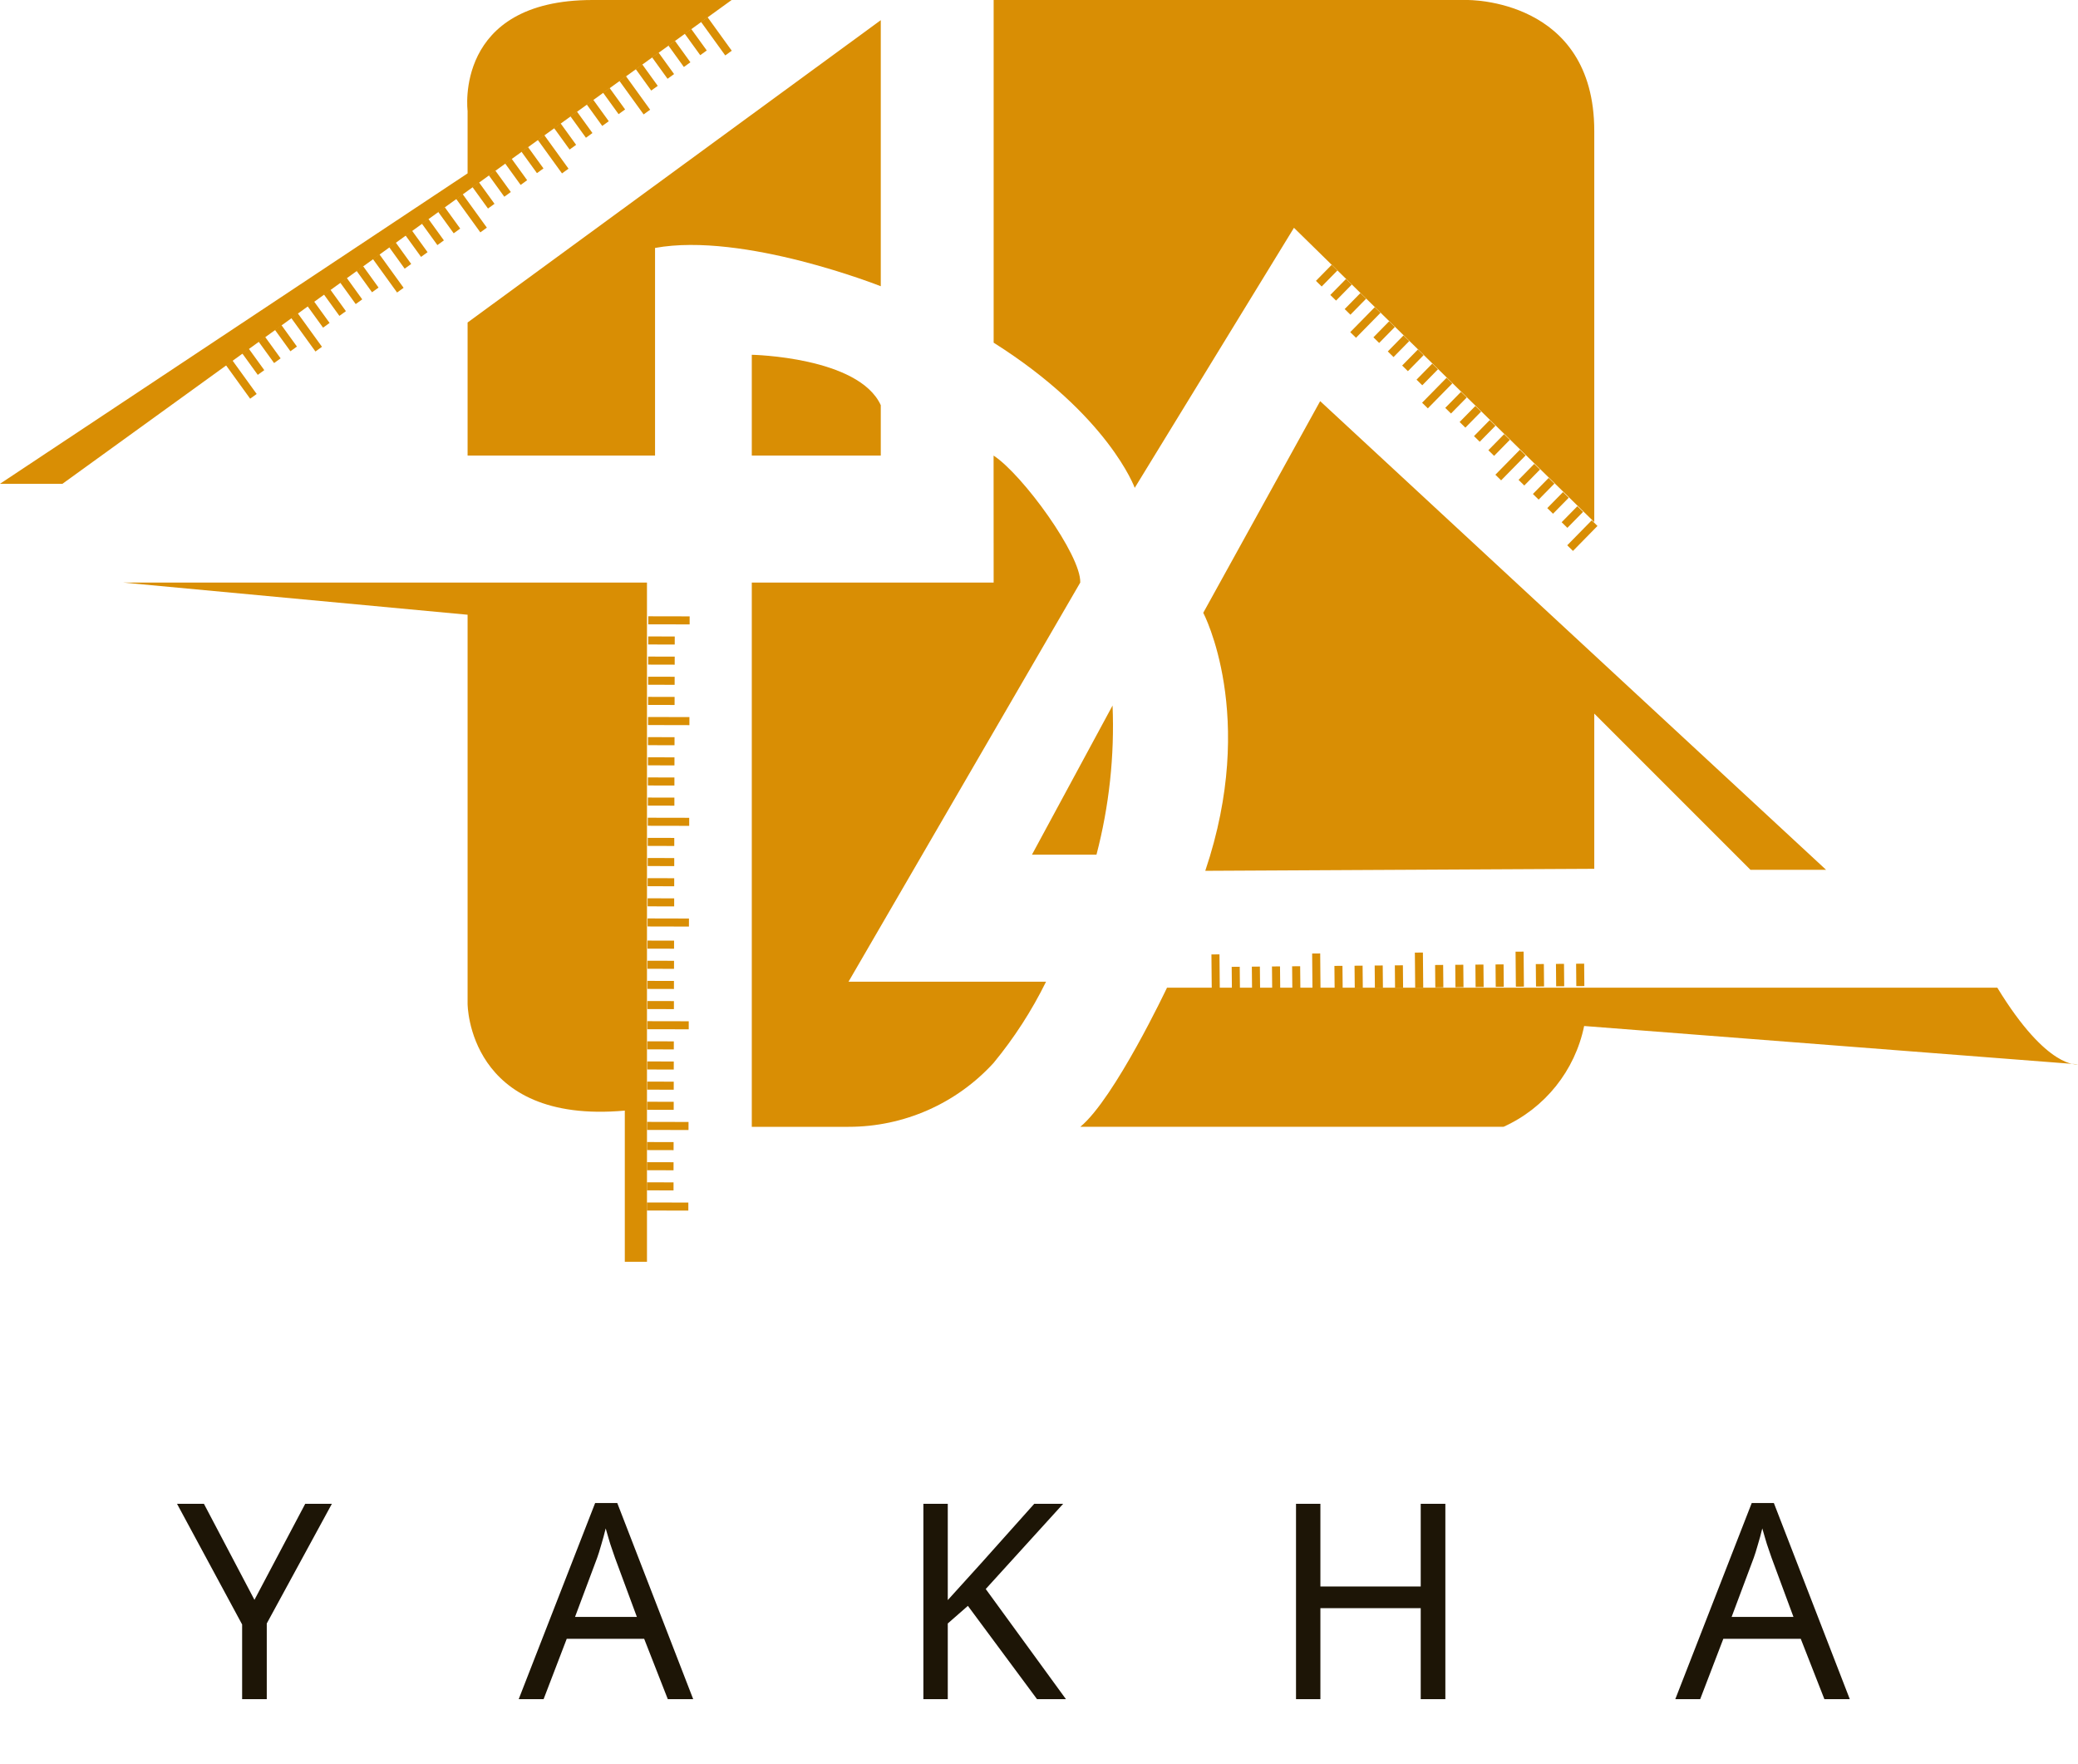
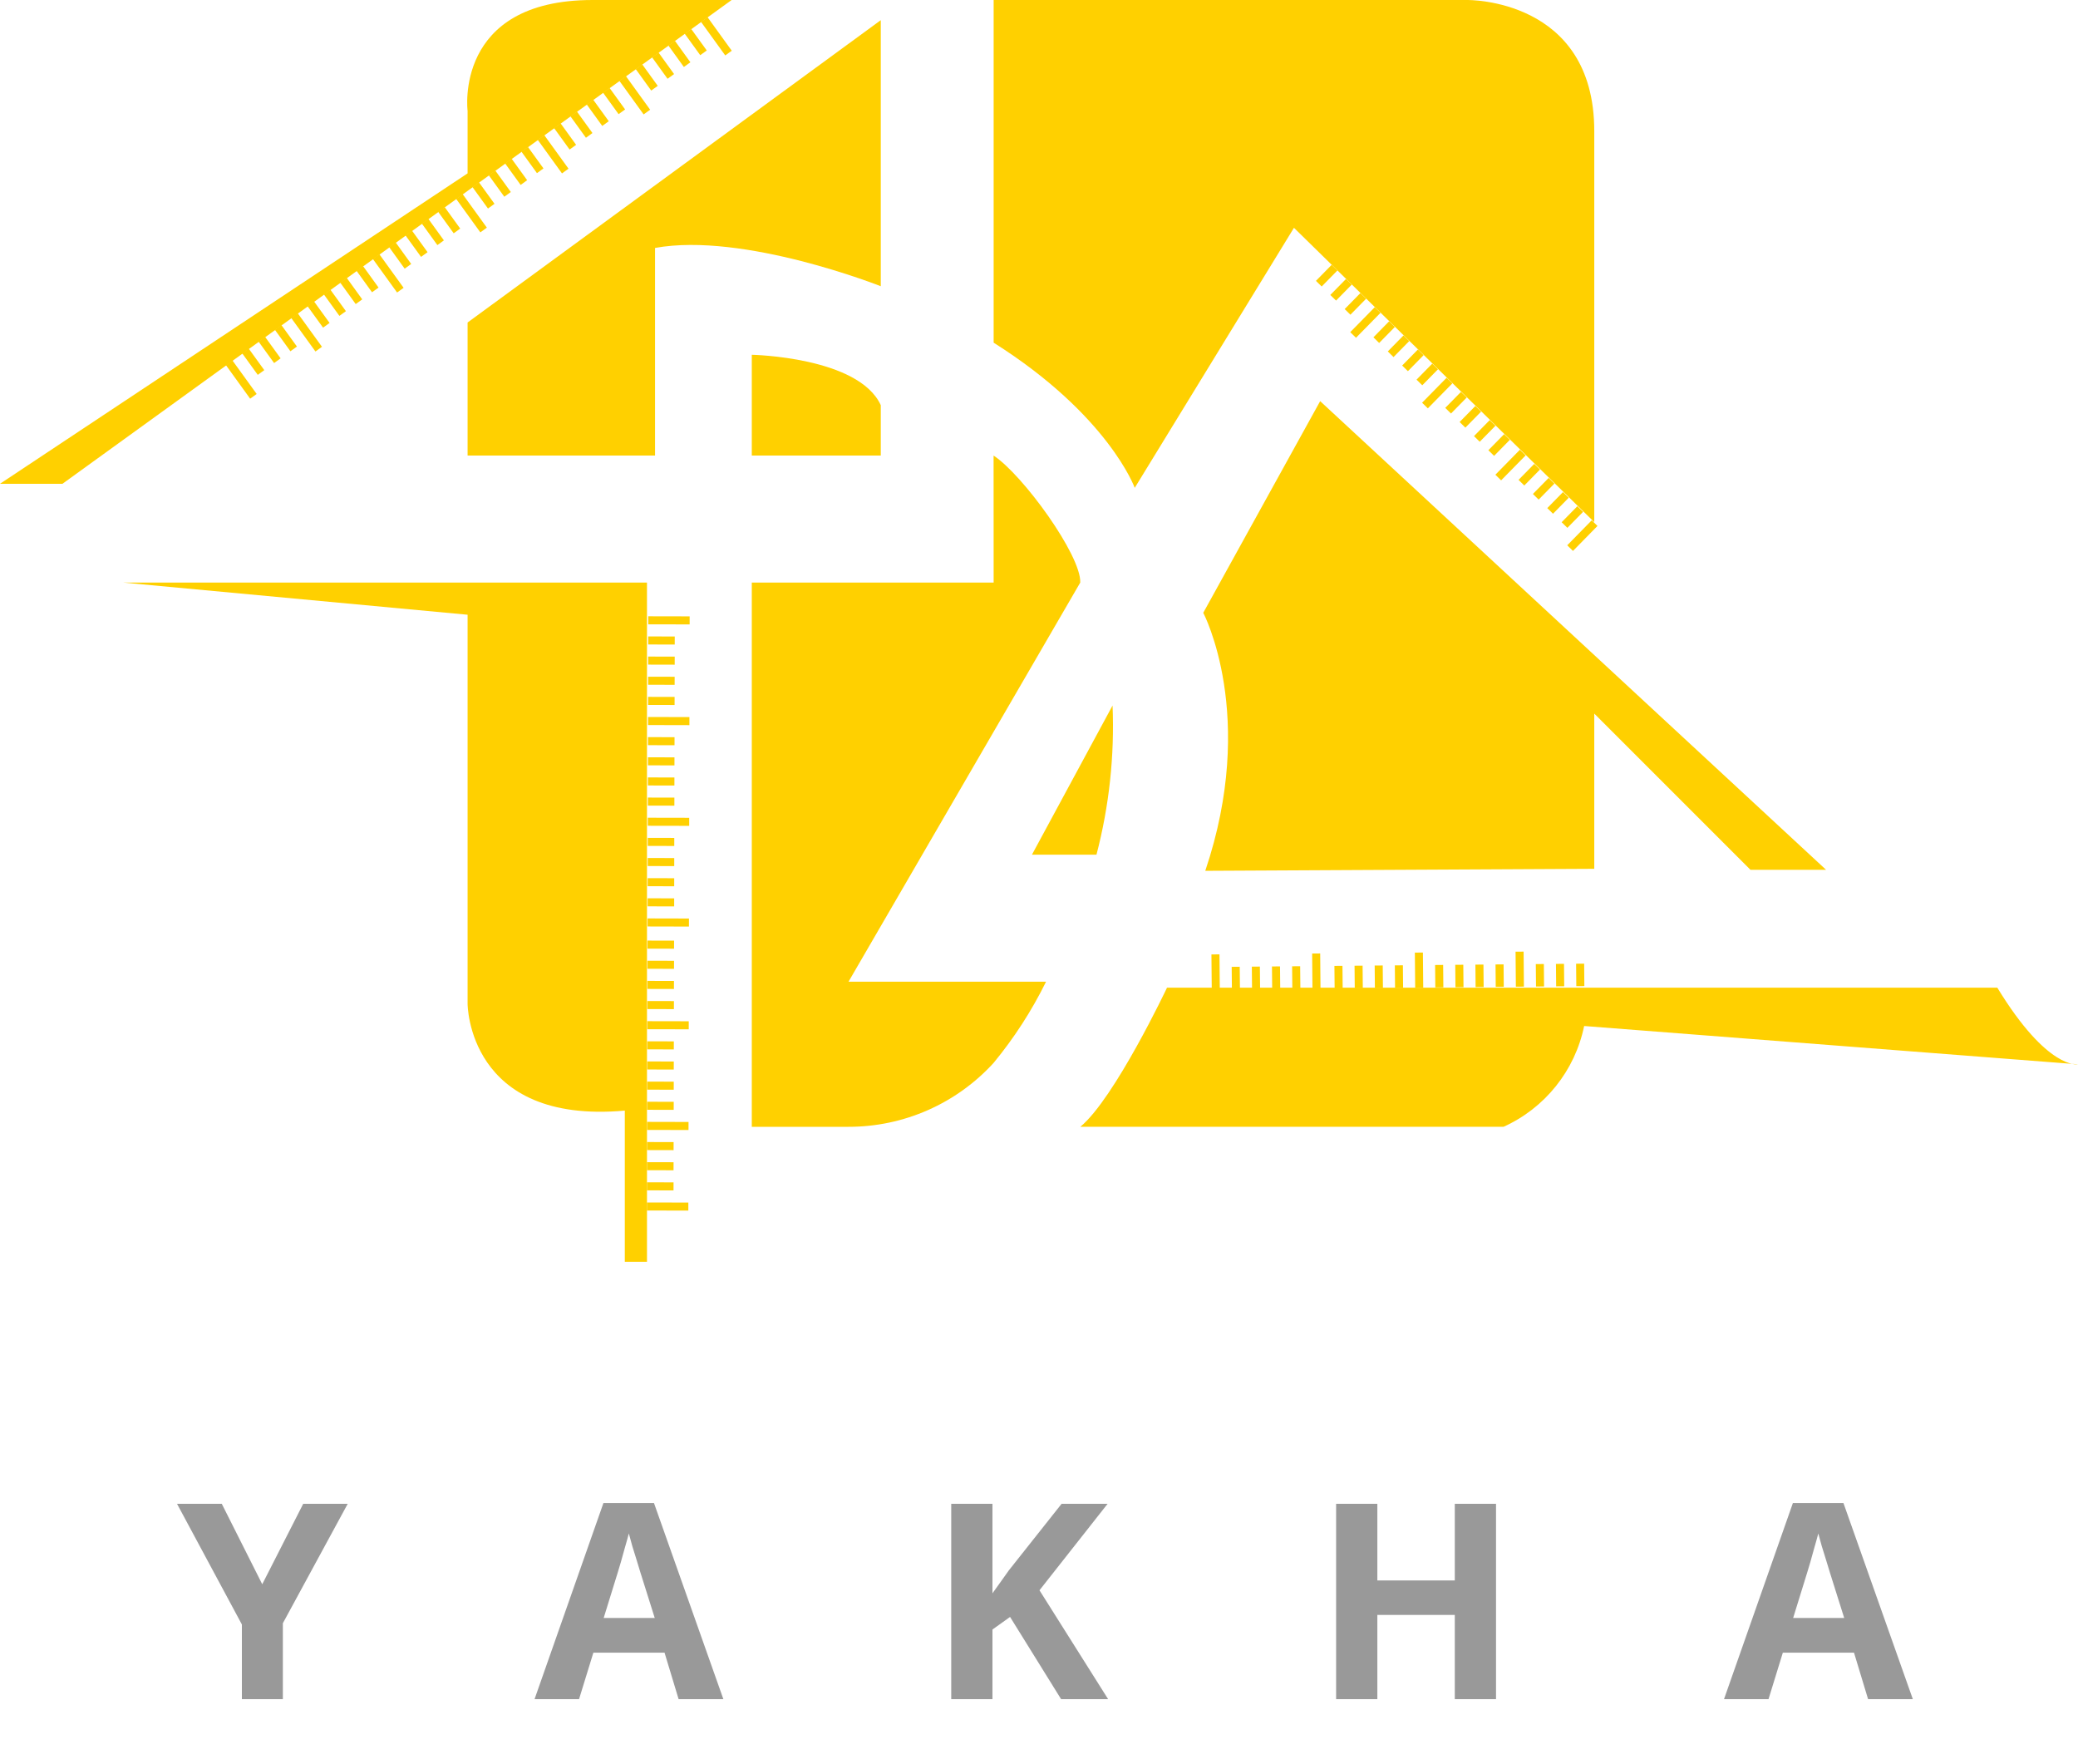
<svg xmlns="http://www.w3.org/2000/svg" width="129.135" height="109.581" viewBox="0 0 129.135 109.581">
  <g id="Group_180" data-name="Group 180" transform="translate(-114 -158.419)">
    <g id="logo" transform="translate(112.935 157.355)">
      <g id="Layer_1" data-name="Layer 1">
-         <path id="Path_28" data-name="Path 28" d="M980.5,266.792V245.5h29.434s7.891-.125,7.891,8.141v24.3l-18.662-18.287-9.895,16.158S987.639,271.3,980.5,266.792Z" transform="translate(-917.686 -244.435)" fill="#d98e04" />
-         <path id="Path_29" data-name="Path 29" d="M745.177,272.033s-8.517-3.382-14.028-2.38v12.9H719.5v-8.267L745.177,255.5Z" transform="translate(-689.377 -253.183)" fill="#d98e04" />
-         <path id="Path_30" data-name="Path 30" d="M532.966,245.5l-41.584,30.06H487.5l29.058-19.289v-3.883s-.877-6.889,7.766-6.889Z" transform="translate(-486.435 -244.435)" fill="#d98e04" />
-         <path id="Path_31" data-name="Path 31" d="M875.53,479.391H860.5v33.818h6.012a12.188,12.188,0,0,0,9.018-3.975,25.971,25.971,0,0,0,3.257-5.043H866.512l14.4-24.8c.063-1.691-3.57-6.7-5.386-7.891Z" transform="translate(-812.716 -442.128)" fill="#d98e04" />
-         <path id="Path_32" data-name="Path 32" d="M1023.5,744.142h26.3a8.822,8.822,0,0,0,5.01-6.263l30.687,2.38s-1.879.376-5.01-4.76h-51.6S1025.629,742.389,1023.5,744.142Z" transform="translate(-955.3 -673.062)" fill="#d98e04" />
-         <path id="Path_33" data-name="Path 33" d="M1084.625,473.684l24.174-.125v-9.644l9.707,9.707h4.7L1091.765,444.5l-7.265,13.151S1087.882,464.039,1084.625,473.684Z" transform="translate(-1008.66 -418.51)" fill="#d98e04" />
-         <path id="Path_34" data-name="Path 34" d="M860.5,427.763V421.5s6.638.125,8.016,3.131v3.131Z" transform="translate(-812.716 -398.391)" fill="#d98e04" />
-         <path id="Path_35" data-name="Path 35" d="M1004.51,595.5a31.569,31.569,0,0,1-1,9.269H999.5Z" transform="translate(-934.306 -550.597)" fill="#d98e04" />
-         <path id="Path_36" data-name="Path 36" d="M581.065,534.5H548.5l21.418,2v24.174s0,7.515,9.77,6.638v9.394h1.378Z" transform="translate(-539.795 -497.238)" fill="#d98e04" />
+         <path id="Path_28" data-name="Path 28" d="M980.5,266.792V245.5h29.434s7.891-.125,7.891,8.141v24.3l-18.662-18.287-9.895,16.158S987.639,271.3,980.5,266.792Z" transform="translate(-917.686 -244.435)" fill="#ffd000" />
+         <path id="Path_29" data-name="Path 29" d="M745.177,272.033s-8.517-3.382-14.028-2.38v12.9H719.5v-8.267L745.177,255.5Z" transform="translate(-689.377 -253.183)" fill="#ffd000" />
+         <path id="Path_30" data-name="Path 30" d="M532.966,245.5l-41.584,30.06H487.5l29.058-19.289v-3.883s-.877-6.889,7.766-6.889Z" transform="translate(-486.435 -244.435)" fill="#ffd000" />
+         <path id="Path_31" data-name="Path 31" d="M875.53,479.391H860.5v33.818h6.012a12.188,12.188,0,0,0,9.018-3.975,25.971,25.971,0,0,0,3.257-5.043H866.512l14.4-24.8c.063-1.691-3.57-6.7-5.386-7.891Z" transform="translate(-812.716 -442.128)" fill="#ffd000" />
+         <path id="Path_32" data-name="Path 32" d="M1023.5,744.142h26.3a8.822,8.822,0,0,0,5.01-6.263l30.687,2.38s-1.879.376-5.01-4.76h-51.6S1025.629,742.389,1023.5,744.142Z" transform="translate(-955.3 -673.062)" fill="#ffd000" />
+         <path id="Path_33" data-name="Path 33" d="M1084.625,473.684l24.174-.125v-9.644l9.707,9.707h4.7L1091.765,444.5l-7.265,13.151S1087.882,464.039,1084.625,473.684Z" transform="translate(-1008.66 -418.51)" fill="#ffd000" />
+         <path id="Path_34" data-name="Path 34" d="M860.5,427.763V421.5s6.638.125,8.016,3.131v3.131Z" transform="translate(-812.716 -398.391)" fill="#ffd000" />
+         <path id="Path_35" data-name="Path 35" d="M1004.51,595.5a31.569,31.569,0,0,1-1,9.269H999.5Z" transform="translate(-934.306 -550.597)" fill="#ffd000" />
+         <path id="Path_36" data-name="Path 36" d="M581.065,534.5H548.5l21.418,2v24.174s0,7.515,9.77,6.638v9.394h1.378Z" transform="translate(-539.795 -497.238)" fill="#ffd000" />
        <g id="Group_172" data-name="Group 172">
-           <line id="Line_12" data-name="Line 12" x1="1.523" y2="1.552" transform="translate(98.637 33.57)" fill="none" stroke="#d98e04" stroke-miterlimit="10" stroke-width="0.5" />
-           <line id="Line_13" data-name="Line 13" x1="0.977" y2="0.995" transform="translate(98.29 32.693)" fill="none" stroke="#d98e04" stroke-miterlimit="10" stroke-width="0.5" />
-           <line id="Line_14" data-name="Line 14" x1="0.978" y2="0.996" transform="translate(97.397 31.815)" fill="none" stroke="#d98e04" stroke-miterlimit="10" stroke-width="0.5" />
-           <line id="Line_15" data-name="Line 15" x1="0.978" y2="0.995" transform="translate(96.504 30.938)" fill="none" stroke="#d98e04" stroke-miterlimit="10" stroke-width="0.5" />
-           <line id="Line_16" data-name="Line 16" x1="0.977" y2="0.995" transform="translate(95.612 30.062)" fill="none" stroke="#d98e04" stroke-miterlimit="10" stroke-width="0.5" />
-           <line id="Line_17" data-name="Line 17" x1="1.524" y2="1.552" transform="translate(94.172 29.185)" fill="none" stroke="#d98e04" stroke-miterlimit="10" stroke-width="0.5" />
-           <line id="Line_18" data-name="Line 18" x1="0.977" y2="0.996" transform="translate(93.736 28.219)" fill="none" stroke="#d98e04" stroke-miterlimit="10" stroke-width="0.5" />
-           <line id="Line_19" data-name="Line 19" x1="0.977" y2="0.995" transform="translate(92.843 27.343)" fill="none" stroke="#d98e04" stroke-miterlimit="10" stroke-width="0.5" />
-           <line id="Line_20" data-name="Line 20" x1="0.978" y2="0.995" transform="translate(91.95 26.466)" fill="none" stroke="#d98e04" stroke-miterlimit="10" stroke-width="0.5" />
-           <line id="Line_21" data-name="Line 21" x1="0.978" y2="0.995" transform="translate(91.057 25.589)" fill="none" stroke="#d98e04" stroke-miterlimit="10" stroke-width="0.5" />
-           <line id="Line_22" data-name="Line 22" x1="1.524" y2="1.552" transform="translate(89.618 24.711)" fill="none" stroke="#d98e04" stroke-miterlimit="10" stroke-width="0.5" />
-           <line id="Line_23" data-name="Line 23" x1="0.977" y2="0.995" transform="translate(89.272 23.834)" fill="none" stroke="#d98e04" stroke-miterlimit="10" stroke-width="0.5" />
-           <line id="Line_24" data-name="Line 24" x1="0.977" y2="0.995" transform="translate(88.379 22.957)" fill="none" stroke="#d98e04" stroke-miterlimit="10" stroke-width="0.5" />
-           <line id="Line_25" data-name="Line 25" x1="0.977" y2="0.995" transform="translate(87.486 22.081)" fill="none" stroke="#d98e04" stroke-miterlimit="10" stroke-width="0.5" />
-           <line id="Line_26" data-name="Line 26" x1="0.977" y2="0.996" transform="translate(86.593 21.203)" fill="none" stroke="#d98e04" stroke-miterlimit="10" stroke-width="0.5" />
-           <line id="Line_27" data-name="Line 27" x1="1.524" y2="1.552" transform="translate(85.153 20.326)" fill="none" stroke="#d98e04" stroke-miterlimit="10" stroke-width="0.5" />
-           <line id="Line_28" data-name="Line 28" x1="0.977" y2="0.995" transform="translate(84.807 19.449)" fill="none" stroke="#d98e04" stroke-miterlimit="10" stroke-width="0.5" />
-           <line id="Line_29" data-name="Line 29" x1="0.977" y2="0.995" transform="translate(83.914 18.572)" fill="none" stroke="#d98e04" stroke-miterlimit="10" stroke-width="0.5" />
-           <line id="Line_30" data-name="Line 30" x1="0.977" y2="0.995" transform="translate(83.021 17.696)" fill="none" stroke="#d98e04" stroke-miterlimit="10" stroke-width="0.5" />
+           <line id="Line_12" data-name="Line 12" x1="1.523" y2="1.552" transform="translate(98.637 33.57)" fill="none" stroke="#ffd000" stroke-miterlimit="10" stroke-width="0.5" />
+           <line id="Line_13" data-name="Line 13" x1="0.977" y2="0.995" transform="translate(98.29 32.693)" fill="none" stroke="#ffd000" stroke-miterlimit="10" stroke-width="0.5" />
+           <line id="Line_14" data-name="Line 14" x1="0.978" y2="0.996" transform="translate(97.397 31.815)" fill="none" stroke="#ffd000" stroke-miterlimit="10" stroke-width="0.5" />
+           <line id="Line_15" data-name="Line 15" x1="0.978" y2="0.995" transform="translate(96.504 30.938)" fill="none" stroke="#ffd000" stroke-miterlimit="10" stroke-width="0.5" />
+           <line id="Line_16" data-name="Line 16" x1="0.977" y2="0.995" transform="translate(95.612 30.062)" fill="none" stroke="#ffd000" stroke-miterlimit="10" stroke-width="0.5" />
+           <line id="Line_17" data-name="Line 17" x1="1.524" y2="1.552" transform="translate(94.172 29.185)" fill="none" stroke="#ffd000" stroke-miterlimit="10" stroke-width="0.5" />
+           <line id="Line_18" data-name="Line 18" x1="0.977" y2="0.996" transform="translate(93.736 28.219)" fill="none" stroke="#ffd000" stroke-miterlimit="10" stroke-width="0.5" />
+           <line id="Line_19" data-name="Line 19" x1="0.977" y2="0.995" transform="translate(92.843 27.343)" fill="none" stroke="#ffd000" stroke-miterlimit="10" stroke-width="0.5" />
+           <line id="Line_20" data-name="Line 20" x1="0.978" y2="0.995" transform="translate(91.95 26.466)" fill="none" stroke="#ffd000" stroke-miterlimit="10" stroke-width="0.5" />
+           <line id="Line_21" data-name="Line 21" x1="0.978" y2="0.995" transform="translate(91.057 25.589)" fill="none" stroke="#ffd000" stroke-miterlimit="10" stroke-width="0.5" />
+           <line id="Line_22" data-name="Line 22" x1="1.524" y2="1.552" transform="translate(89.618 24.711)" fill="none" stroke="#ffd000" stroke-miterlimit="10" stroke-width="0.5" />
+           <line id="Line_23" data-name="Line 23" x1="0.977" y2="0.995" transform="translate(89.272 23.834)" fill="none" stroke="#ffd000" stroke-miterlimit="10" stroke-width="0.5" />
+           <line id="Line_24" data-name="Line 24" x1="0.977" y2="0.995" transform="translate(88.379 22.957)" fill="none" stroke="#ffd000" stroke-miterlimit="10" stroke-width="0.5" />
+           <line id="Line_25" data-name="Line 25" x1="0.977" y2="0.995" transform="translate(87.486 22.081)" fill="none" stroke="#ffd000" stroke-miterlimit="10" stroke-width="0.5" />
+           <line id="Line_26" data-name="Line 26" x1="0.977" y2="0.996" transform="translate(86.593 21.203)" fill="none" stroke="#ffd000" stroke-miterlimit="10" stroke-width="0.5" />
+           <line id="Line_27" data-name="Line 27" x1="1.524" y2="1.552" transform="translate(85.153 20.326)" fill="none" stroke="#ffd000" stroke-miterlimit="10" stroke-width="0.5" />
+           <line id="Line_28" data-name="Line 28" x1="0.977" y2="0.995" transform="translate(84.807 19.449)" fill="none" stroke="#ffd000" stroke-miterlimit="10" stroke-width="0.5" />
+           <line id="Line_29" data-name="Line 29" x1="0.977" y2="0.995" transform="translate(83.914 18.572)" fill="none" stroke="#ffd000" stroke-miterlimit="10" stroke-width="0.5" />
+           <line id="Line_30" data-name="Line 30" x1="0.977" y2="0.995" transform="translate(83.021 17.696)" fill="none" stroke="#ffd000" stroke-miterlimit="10" stroke-width="0.5" />
        </g>
        <g id="Group_156" data-name="Group 156">
-           <line id="Line_31" data-name="Line 31" x2="0.964" y2="1.336" transform="translate(41.788 4.477)" fill="#999" stroke="#d98e04" stroke-miterlimit="10" stroke-width="0.5" />
-           <line id="Line_32" data-name="Line 32" x2="0.964" y2="1.336" transform="translate(42.802 3.744)" fill="#999" stroke="#d98e04" stroke-miterlimit="10" stroke-width="0.5" />
-           <line id="Line_33" data-name="Line 33" x2="0.966" y2="1.336" transform="translate(43.817 3.01)" fill="#999" stroke="#d98e04" stroke-miterlimit="10" stroke-width="0.5" />
-           <line id="Line_34" data-name="Line 34" x2="1.506" y2="2.085" transform="translate(44.831 2.277)" fill="#999" stroke="#d98e04" stroke-miterlimit="10" stroke-width="0.5" />
-           <line id="Line_35" data-name="Line 35" x2="0.964" y2="1.336" transform="translate(40.773 5.209)" fill="#999" stroke="#d98e04" stroke-miterlimit="10" stroke-width="0.5" />
-           <line id="Line_36" data-name="Line 36" x2="1.506" y2="2.085" transform="translate(39.759 5.942)" fill="#999" stroke="#d98e04" stroke-miterlimit="10" stroke-width="0.5" />
-           <line id="Line_37" data-name="Line 37" x2="0.966" y2="1.336" transform="translate(38.743 6.675)" fill="#999" stroke="#d98e04" stroke-miterlimit="10" stroke-width="0.5" />
-           <line id="Line_38" data-name="Line 38" x2="0.966" y2="1.336" transform="translate(37.728 7.407)" fill="#999" stroke="#d98e04" stroke-miterlimit="10" stroke-width="0.5" />
-           <line id="Line_39" data-name="Line 39" x2="0.966" y2="1.336" transform="translate(36.714 8.141)" fill="#999" stroke="#d98e04" stroke-miterlimit="10" stroke-width="0.5" />
-           <line id="Line_40" data-name="Line 40" x2="0.966" y2="1.336" transform="translate(35.699 8.874)" fill="#999" stroke="#d98e04" stroke-miterlimit="10" stroke-width="0.5" />
-           <line id="Line_41" data-name="Line 41" x2="1.507" y2="2.085" transform="translate(34.685 9.607)" fill="#999" stroke="#d98e04" stroke-miterlimit="10" stroke-width="0.5" />
-           <line id="Line_42" data-name="Line 42" x2="0.966" y2="1.336" transform="translate(33.67 10.34)" fill="#999" stroke="#d98e04" stroke-miterlimit="10" stroke-width="0.5" />
-           <line id="Line_43" data-name="Line 43" x2="0.966" y2="1.336" transform="translate(32.656 11.072)" fill="#999" stroke="#d98e04" stroke-miterlimit="10" stroke-width="0.5" />
-           <line id="Line_44" data-name="Line 44" x2="0.966" y2="1.336" transform="translate(31.641 11.806)" fill="#999" stroke="#d98e04" stroke-miterlimit="10" stroke-width="0.5" />
-           <line id="Line_45" data-name="Line 45" x2="0.966" y2="1.336" transform="translate(30.627 12.539)" fill="#999" stroke="#d98e04" stroke-miterlimit="10" stroke-width="0.5" />
-           <line id="Line_46" data-name="Line 46" x2="1.506" y2="2.084" transform="translate(29.612 13.272)" fill="#999" stroke="#d98e04" stroke-miterlimit="10" stroke-width="0.5" />
-           <line id="Line_47" data-name="Line 47" x2="0.966" y2="1.336" transform="translate(28.496 14.078)" fill="#999" stroke="#d98e04" stroke-miterlimit="10" stroke-width="0.5" />
-           <line id="Line_48" data-name="Line 48" x2="0.966" y2="1.336" transform="translate(27.482 14.811)" fill="#999" stroke="#d98e04" stroke-miterlimit="10" stroke-width="0.5" />
-           <line id="Line_49" data-name="Line 49" x2="0.966" y2="1.336" transform="translate(26.467 15.544)" fill="#999" stroke="#d98e04" stroke-miterlimit="10" stroke-width="0.5" />
-           <line id="Line_50" data-name="Line 50" x2="0.964" y2="1.336" transform="translate(25.452 16.276)" fill="#999" stroke="#d98e04" stroke-miterlimit="10" stroke-width="0.5" />
-           <line id="Line_51" data-name="Line 51" x2="1.506" y2="2.085" transform="translate(24.438 17.009)" fill="#999" stroke="#d98e04" stroke-miterlimit="10" stroke-width="0.5" />
-           <line id="Line_52" data-name="Line 52" x2="0.964" y2="1.336" transform="translate(23.423 17.743)" fill="#999" stroke="#d98e04" stroke-miterlimit="10" stroke-width="0.5" />
-           <line id="Line_53" data-name="Line 53" x2="0.964" y2="1.336" transform="translate(22.409 18.476)" fill="#999" stroke="#d98e04" stroke-miterlimit="10" stroke-width="0.5" />
-           <line id="Line_54" data-name="Line 54" x2="0.966" y2="1.336" transform="translate(21.393 19.209)" fill="#999" stroke="#d98e04" stroke-miterlimit="10" stroke-width="0.5" />
-           <line id="Line_55" data-name="Line 55" x2="0.966" y2="1.336" transform="translate(20.378 19.941)" fill="#999" stroke="#d98e04" stroke-miterlimit="10" stroke-width="0.5" />
-           <line id="Line_56" data-name="Line 56" x2="1.507" y2="2.085" transform="translate(19.364 20.674)" fill="#999" stroke="#d98e04" stroke-miterlimit="10" stroke-width="0.5" />
-           <line id="Line_57" data-name="Line 57" x2="0.966" y2="1.336" transform="translate(18.349 21.408)" fill="#999" stroke="#d98e04" stroke-miterlimit="10" stroke-width="0.5" />
-           <line id="Line_58" data-name="Line 58" x2="0.966" y2="1.336" transform="translate(17.335 22.141)" fill="#999" stroke="#d98e04" stroke-miterlimit="10" stroke-width="0.5" />
-           <line id="Line_59" data-name="Line 59" x2="0.966" y2="1.336" transform="translate(16.32 22.874)" fill="#999" stroke="#d98e04" stroke-miterlimit="10" stroke-width="0.5" />
-           <line id="Line_60" data-name="Line 60" x2="1.507" y2="2.085" transform="translate(15.306 23.606)" fill="#999" stroke="#d98e04" stroke-miterlimit="10" stroke-width="0.5" />
+           <line id="Line_31" data-name="Line 31" x2="0.964" y2="1.336" transform="translate(41.788 4.477)" fill="#999" stroke="#ffd000" stroke-miterlimit="10" stroke-width="0.5" />
+           <line id="Line_32" data-name="Line 32" x2="0.964" y2="1.336" transform="translate(42.802 3.744)" fill="#999" stroke="#ffd000" stroke-miterlimit="10" stroke-width="0.5" />
+           <line id="Line_33" data-name="Line 33" x2="0.966" y2="1.336" transform="translate(43.817 3.01)" fill="#999" stroke="#ffd000" stroke-miterlimit="10" stroke-width="0.5" />
+           <line id="Line_34" data-name="Line 34" x2="1.506" y2="2.085" transform="translate(44.831 2.277)" fill="#999" stroke="#ffd000" stroke-miterlimit="10" stroke-width="0.5" />
+           <line id="Line_35" data-name="Line 35" x2="0.964" y2="1.336" transform="translate(40.773 5.209)" fill="#999" stroke="#ffd000" stroke-miterlimit="10" stroke-width="0.5" />
+           <line id="Line_36" data-name="Line 36" x2="1.506" y2="2.085" transform="translate(39.759 5.942)" fill="#999" stroke="#ffd000" stroke-miterlimit="10" stroke-width="0.5" />
+           <line id="Line_37" data-name="Line 37" x2="0.966" y2="1.336" transform="translate(38.743 6.675)" fill="#999" stroke="#ffd000" stroke-miterlimit="10" stroke-width="0.5" />
+           <line id="Line_38" data-name="Line 38" x2="0.966" y2="1.336" transform="translate(37.728 7.407)" fill="#999" stroke="#ffd000" stroke-miterlimit="10" stroke-width="0.5" />
+           <line id="Line_39" data-name="Line 39" x2="0.966" y2="1.336" transform="translate(36.714 8.141)" fill="#999" stroke="#ffd000" stroke-miterlimit="10" stroke-width="0.5" />
+           <line id="Line_40" data-name="Line 40" x2="0.966" y2="1.336" transform="translate(35.699 8.874)" fill="#999" stroke="#ffd000" stroke-miterlimit="10" stroke-width="0.5" />
+           <line id="Line_41" data-name="Line 41" x2="1.507" y2="2.085" transform="translate(34.685 9.607)" fill="#999" stroke="#ffd000" stroke-miterlimit="10" stroke-width="0.5" />
+           <line id="Line_42" data-name="Line 42" x2="0.966" y2="1.336" transform="translate(33.67 10.34)" fill="#999" stroke="#ffd000" stroke-miterlimit="10" stroke-width="0.5" />
+           <line id="Line_43" data-name="Line 43" x2="0.966" y2="1.336" transform="translate(32.656 11.072)" fill="#999" stroke="#ffd000" stroke-miterlimit="10" stroke-width="0.5" />
+           <line id="Line_44" data-name="Line 44" x2="0.966" y2="1.336" transform="translate(31.641 11.806)" fill="#999" stroke="#ffd000" stroke-miterlimit="10" stroke-width="0.5" />
+           <line id="Line_45" data-name="Line 45" x2="0.966" y2="1.336" transform="translate(30.627 12.539)" fill="#999" stroke="#ffd000" stroke-miterlimit="10" stroke-width="0.5" />
+           <line id="Line_46" data-name="Line 46" x2="1.506" y2="2.084" transform="translate(29.612 13.272)" fill="#999" stroke="#ffd000" stroke-miterlimit="10" stroke-width="0.5" />
+           <line id="Line_47" data-name="Line 47" x2="0.966" y2="1.336" transform="translate(28.496 14.078)" fill="#999" stroke="#ffd000" stroke-miterlimit="10" stroke-width="0.5" />
+           <line id="Line_48" data-name="Line 48" x2="0.966" y2="1.336" transform="translate(27.482 14.811)" fill="#999" stroke="#ffd000" stroke-miterlimit="10" stroke-width="0.5" />
+           <line id="Line_49" data-name="Line 49" x2="0.966" y2="1.336" transform="translate(26.467 15.544)" fill="#999" stroke="#ffd000" stroke-miterlimit="10" stroke-width="0.5" />
+           <line id="Line_50" data-name="Line 50" x2="0.964" y2="1.336" transform="translate(25.452 16.276)" fill="#999" stroke="#ffd000" stroke-miterlimit="10" stroke-width="0.5" />
+           <line id="Line_51" data-name="Line 51" x2="1.506" y2="2.085" transform="translate(24.438 17.009)" fill="#999" stroke="#ffd000" stroke-miterlimit="10" stroke-width="0.5" />
+           <line id="Line_52" data-name="Line 52" x2="0.964" y2="1.336" transform="translate(23.423 17.743)" fill="#999" stroke="#ffd000" stroke-miterlimit="10" stroke-width="0.5" />
+           <line id="Line_53" data-name="Line 53" x2="0.964" y2="1.336" transform="translate(22.409 18.476)" fill="#999" stroke="#ffd000" stroke-miterlimit="10" stroke-width="0.5" />
+           <line id="Line_54" data-name="Line 54" x2="0.966" y2="1.336" transform="translate(21.393 19.209)" fill="#999" stroke="#ffd000" stroke-miterlimit="10" stroke-width="0.5" />
+           <line id="Line_55" data-name="Line 55" x2="0.966" y2="1.336" transform="translate(20.378 19.941)" fill="#999" stroke="#ffd000" stroke-miterlimit="10" stroke-width="0.5" />
+           <line id="Line_56" data-name="Line 56" x2="1.507" y2="2.085" transform="translate(19.364 20.674)" fill="#999" stroke="#ffd000" stroke-miterlimit="10" stroke-width="0.5" />
+           <line id="Line_57" data-name="Line 57" x2="0.966" y2="1.336" transform="translate(18.349 21.408)" fill="#999" stroke="#ffd000" stroke-miterlimit="10" stroke-width="0.5" />
+           <line id="Line_58" data-name="Line 58" x2="0.966" y2="1.336" transform="translate(17.335 22.141)" fill="#999" stroke="#ffd000" stroke-miterlimit="10" stroke-width="0.5" />
+           <line id="Line_59" data-name="Line 59" x2="0.966" y2="1.336" transform="translate(16.32 22.874)" fill="#999" stroke="#ffd000" stroke-miterlimit="10" stroke-width="0.5" />
+           <line id="Line_60" data-name="Line 60" x2="1.507" y2="2.085" transform="translate(15.306 23.606)" fill="#999" stroke="#ffd000" stroke-miterlimit="10" stroke-width="0.5" />
        </g>
        <g id="Group_171" data-name="Group 171">
-           <line id="Line_61" data-name="Line 61" x1="0.02" y1="2.176" transform="translate(76.598 60.368)" fill="none" stroke="#d98e04" stroke-miterlimit="10" stroke-width="0.5" />
-           <line id="Line_62" data-name="Line 62" x1="0.013" y1="1.394" transform="translate(77.857 61.138)" fill="none" stroke="#d98e04" stroke-miterlimit="10" stroke-width="0.5" />
-           <line id="Line_63" data-name="Line 63" x1="0.013" y1="1.394" transform="translate(79.109 61.127)" fill="none" stroke="#d98e04" stroke-miterlimit="10" stroke-width="0.5" />
-           <line id="Line_64" data-name="Line 64" x1="0.013" y1="1.394" transform="translate(80.36 61.115)" fill="none" stroke="#d98e04" stroke-miterlimit="10" stroke-width="0.5" />
-           <line id="Line_65" data-name="Line 65" x1="0.013" y1="1.394" transform="translate(81.612 61.104)" fill="none" stroke="#d98e04" stroke-miterlimit="10" stroke-width="0.5" />
-           <line id="Line_66" data-name="Line 66" x1="0.019" y1="2.176" transform="translate(82.857 60.311)" fill="none" stroke="#d98e04" stroke-miterlimit="10" stroke-width="0.5" />
-           <line id="Line_67" data-name="Line 67" x1="0.013" y1="1.394" transform="translate(84.241 61.08)" fill="none" stroke="#d98e04" stroke-miterlimit="10" stroke-width="0.5" />
-           <line id="Line_68" data-name="Line 68" x1="0.013" y1="1.394" transform="translate(85.492 61.069)" fill="none" stroke="#d98e04" stroke-miterlimit="10" stroke-width="0.5" />
-           <line id="Line_69" data-name="Line 69" x1="0.013" y1="1.394" transform="translate(86.743 61.058)" fill="none" stroke="#d98e04" stroke-miterlimit="10" stroke-width="0.5" />
-           <line id="Line_70" data-name="Line 70" x1="0.013" y1="1.394" transform="translate(87.996 61.047)" fill="none" stroke="#d98e04" stroke-miterlimit="10" stroke-width="0.5" />
-           <line id="Line_71" data-name="Line 71" x1="0.02" y1="2.176" transform="translate(89.24 60.254)" fill="none" stroke="#d98e04" stroke-miterlimit="10" stroke-width="0.5" />
-           <line id="Line_72" data-name="Line 72" x1="0.013" y1="1.394" transform="translate(90.498 61.024)" fill="none" stroke="#d98e04" stroke-miterlimit="10" stroke-width="0.5" />
-           <line id="Line_73" data-name="Line 73" x1="0.013" y1="1.394" transform="translate(91.75 61.013)" fill="none" stroke="#d98e04" stroke-miterlimit="10" stroke-width="0.5" />
-           <line id="Line_74" data-name="Line 74" x1="0.013" y1="1.394" transform="translate(93.002 61.001)" fill="none" stroke="#d98e04" stroke-miterlimit="10" stroke-width="0.5" />
-           <line id="Line_75" data-name="Line 75" x1="0.013" y1="1.394" transform="translate(94.253 60.99)" fill="none" stroke="#d98e04" stroke-miterlimit="10" stroke-width="0.5" />
-           <line id="Line_76" data-name="Line 76" x1="0.019" y1="2.176" transform="translate(95.498 60.197)" fill="none" stroke="#d98e04" stroke-miterlimit="10" stroke-width="0.5" />
-           <line id="Line_77" data-name="Line 77" x1="0.013" y1="1.394" transform="translate(96.756 60.968)" fill="none" stroke="#d98e04" stroke-miterlimit="10" stroke-width="0.5" />
-           <line id="Line_78" data-name="Line 78" x1="0.013" y1="1.394" transform="translate(98.008 60.956)" fill="none" stroke="#d98e04" stroke-miterlimit="10" stroke-width="0.5" />
-           <line id="Line_79" data-name="Line 79" x1="0.013" y1="1.394" transform="translate(99.26 60.945)" fill="none" stroke="#d98e04" stroke-miterlimit="10" stroke-width="0.5" />
+           <line id="Line_61" data-name="Line 61" x1="0.02" y1="2.176" transform="translate(76.598 60.368)" fill="none" stroke="#ffd000" stroke-miterlimit="10" stroke-width="0.5" />
+           <line id="Line_62" data-name="Line 62" x1="0.013" y1="1.394" transform="translate(77.857 61.138)" fill="none" stroke="#ffd000" stroke-miterlimit="10" stroke-width="0.5" />
+           <line id="Line_63" data-name="Line 63" x1="0.013" y1="1.394" transform="translate(79.109 61.127)" fill="none" stroke="#ffd000" stroke-miterlimit="10" stroke-width="0.5" />
+           <line id="Line_64" data-name="Line 64" x1="0.013" y1="1.394" transform="translate(80.36 61.115)" fill="none" stroke="#ffd000" stroke-miterlimit="10" stroke-width="0.5" />
+           <line id="Line_65" data-name="Line 65" x1="0.013" y1="1.394" transform="translate(81.612 61.104)" fill="none" stroke="#ffd000" stroke-miterlimit="10" stroke-width="0.5" />
+           <line id="Line_66" data-name="Line 66" x1="0.019" y1="2.176" transform="translate(82.857 60.311)" fill="none" stroke="#ffd000" stroke-miterlimit="10" stroke-width="0.5" />
+           <line id="Line_67" data-name="Line 67" x1="0.013" y1="1.394" transform="translate(84.241 61.08)" fill="none" stroke="#ffd000" stroke-miterlimit="10" stroke-width="0.5" />
+           <line id="Line_68" data-name="Line 68" x1="0.013" y1="1.394" transform="translate(85.492 61.069)" fill="none" stroke="#ffd000" stroke-miterlimit="10" stroke-width="0.5" />
+           <line id="Line_69" data-name="Line 69" x1="0.013" y1="1.394" transform="translate(86.743 61.058)" fill="none" stroke="#ffd000" stroke-miterlimit="10" stroke-width="0.5" />
+           <line id="Line_70" data-name="Line 70" x1="0.013" y1="1.394" transform="translate(87.996 61.047)" fill="none" stroke="#ffd000" stroke-miterlimit="10" stroke-width="0.5" />
+           <line id="Line_71" data-name="Line 71" x1="0.02" y1="2.176" transform="translate(89.24 60.254)" fill="none" stroke="#ffd000" stroke-miterlimit="10" stroke-width="0.5" />
+           <line id="Line_72" data-name="Line 72" x1="0.013" y1="1.394" transform="translate(90.498 61.024)" fill="none" stroke="#ffd000" stroke-miterlimit="10" stroke-width="0.5" />
+           <line id="Line_73" data-name="Line 73" x1="0.013" y1="1.394" transform="translate(91.75 61.013)" fill="none" stroke="#ffd000" stroke-miterlimit="10" stroke-width="0.5" />
+           <line id="Line_74" data-name="Line 74" x1="0.013" y1="1.394" transform="translate(93.002 61.001)" fill="none" stroke="#ffd000" stroke-miterlimit="10" stroke-width="0.5" />
+           <line id="Line_75" data-name="Line 75" x1="0.013" y1="1.394" transform="translate(94.253 60.99)" fill="none" stroke="#ffd000" stroke-miterlimit="10" stroke-width="0.5" />
+           <line id="Line_76" data-name="Line 76" x1="0.019" y1="2.176" transform="translate(95.498 60.197)" fill="none" stroke="#ffd000" stroke-miterlimit="10" stroke-width="0.5" />
+           <line id="Line_77" data-name="Line 77" x1="0.013" y1="1.394" transform="translate(96.756 60.968)" fill="none" stroke="#ffd000" stroke-miterlimit="10" stroke-width="0.5" />
+           <line id="Line_78" data-name="Line 78" x1="0.013" y1="1.394" transform="translate(98.008 60.956)" fill="none" stroke="#ffd000" stroke-miterlimit="10" stroke-width="0.5" />
+           <line id="Line_79" data-name="Line 79" x1="0.013" y1="1.394" transform="translate(99.26 60.945)" fill="none" stroke="#ffd000" stroke-miterlimit="10" stroke-width="0.5" />
        </g>
        <g id="Group_157" data-name="Group 157">
-           <line id="Line_80" data-name="Line 80" x2="1.648" y2="0.003" transform="translate(41.342 43.363)" fill="#999" stroke="#d98e04" stroke-miterlimit="10" stroke-width="0.5" />
-           <line id="Line_81" data-name="Line 81" x2="1.65" y2="0.004" transform="translate(41.344 42.111)" fill="#999" stroke="#d98e04" stroke-miterlimit="10" stroke-width="0.5" />
-           <line id="Line_82" data-name="Line 82" x2="1.648" y2="0.004" transform="translate(41.348 40.86)" fill="#999" stroke="#d98e04" stroke-miterlimit="10" stroke-width="0.5" />
-           <line id="Line_83" data-name="Line 83" x2="2.571" y2="0.005" transform="translate(41.351 39.608)" fill="#999" stroke="#d98e04" stroke-miterlimit="10" stroke-width="0.5" />
-           <line id="Line_84" data-name="Line 84" x2="1.648" y2="0.004" transform="translate(41.339 44.615)" fill="#999" stroke="#d98e04" stroke-miterlimit="10" stroke-width="0.5" />
-           <line id="Line_85" data-name="Line 85" x2="2.571" y2="0.006" transform="translate(41.337 45.866)" fill="#999" stroke="#d98e04" stroke-miterlimit="10" stroke-width="0.5" />
-           <line id="Line_86" data-name="Line 86" x2="1.65" y2="0.004" transform="translate(41.333 47.117)" fill="#999" stroke="#d98e04" stroke-miterlimit="10" stroke-width="0.5" />
-           <line id="Line_87" data-name="Line 87" x2="1.648" y2="0.004" transform="translate(41.331 48.37)" fill="#999" stroke="#d98e04" stroke-miterlimit="10" stroke-width="0.5" />
-           <line id="Line_88" data-name="Line 88" x2="1.648" y2="0.004" transform="translate(41.328 49.621)" fill="#999" stroke="#d98e04" stroke-miterlimit="10" stroke-width="0.5" />
-           <line id="Line_89" data-name="Line 89" x2="1.648" y2="0.004" transform="translate(41.326 50.872)" fill="#999" stroke="#d98e04" stroke-miterlimit="10" stroke-width="0.5" />
-           <line id="Line_90" data-name="Line 90" x2="2.573" y2="0.005" transform="translate(41.322 52.125)" fill="#999" stroke="#d98e04" stroke-miterlimit="10" stroke-width="0.5" />
-           <line id="Line_91" data-name="Line 91" x2="1.648" y2="0.004" transform="translate(41.319 53.376)" fill="#999" stroke="#d98e04" stroke-miterlimit="10" stroke-width="0.5" />
-           <line id="Line_92" data-name="Line 92" x2="1.648" y2="0.004" transform="translate(41.317 54.627)" fill="#999" stroke="#d98e04" stroke-miterlimit="10" stroke-width="0.5" />
-           <line id="Line_93" data-name="Line 93" x2="1.65" y2="0.004" transform="translate(41.313 55.88)" fill="#999" stroke="#d98e04" stroke-miterlimit="10" stroke-width="0.5" />
-           <line id="Line_94" data-name="Line 94" x2="1.65" y2="0.004" transform="translate(41.311 57.131)" fill="#999" stroke="#d98e04" stroke-miterlimit="10" stroke-width="0.5" />
-           <line id="Line_95" data-name="Line 95" x2="2.571" y2="0.006" transform="translate(41.308 58.382)" fill="#999" stroke="#d98e04" stroke-miterlimit="10" stroke-width="0.5" />
-           <line id="Line_96" data-name="Line 96" x2="1.65" y2="0.004" transform="translate(41.304 59.76)" fill="#999" stroke="#d98e04" stroke-miterlimit="10" stroke-width="0.5" />
-           <line id="Line_97" data-name="Line 97" x2="1.65" y2="0.004" transform="translate(41.302 61.011)" fill="#999" stroke="#d98e04" stroke-miterlimit="10" stroke-width="0.5" />
-           <line id="Line_98" data-name="Line 98" x2="1.648" y2="0.004" transform="translate(41.299 62.263)" fill="#999" stroke="#d98e04" stroke-miterlimit="10" stroke-width="0.5" />
-           <line id="Line_99" data-name="Line 99" x2="1.648" y2="0.004" transform="translate(41.297 63.514)" fill="#999" stroke="#d98e04" stroke-miterlimit="10" stroke-width="0.5" />
-           <line id="Line_100" data-name="Line 100" x2="2.573" y2="0.005" transform="translate(41.293 64.767)" fill="#999" stroke="#d98e04" stroke-miterlimit="10" stroke-width="0.5" />
-           <line id="Line_101" data-name="Line 101" x2="1.648" y2="0.004" transform="translate(41.291 66.018)" fill="#999" stroke="#d98e04" stroke-miterlimit="10" stroke-width="0.5" />
-           <line id="Line_102" data-name="Line 102" x2="1.648" y2="0.004" transform="translate(41.288 67.269)" fill="#999" stroke="#d98e04" stroke-miterlimit="10" stroke-width="0.5" />
-           <line id="Line_103" data-name="Line 103" x2="1.648" y2="0.004" transform="translate(41.286 68.522)" fill="#999" stroke="#d98e04" stroke-miterlimit="10" stroke-width="0.5" />
-           <line id="Line_104" data-name="Line 104" x2="1.65" y2="0.004" transform="translate(41.282 69.773)" fill="#999" stroke="#d98e04" stroke-miterlimit="10" stroke-width="0.5" />
-           <line id="Line_105" data-name="Line 105" x2="2.573" y2="0.006" transform="translate(41.279 71.024)" fill="#999" stroke="#d98e04" stroke-miterlimit="10" stroke-width="0.5" />
-           <line id="Line_106" data-name="Line 106" x2="1.648" y2="0.004" transform="translate(41.277 72.277)" fill="#999" stroke="#d98e04" stroke-miterlimit="10" stroke-width="0.5" />
-           <line id="Line_107" data-name="Line 107" x2="1.648" y2="0.004" transform="translate(41.274 73.528)" fill="#999" stroke="#d98e04" stroke-miterlimit="10" stroke-width="0.5" />
-           <line id="Line_108" data-name="Line 108" x2="1.65" y2="0.004" transform="translate(41.271 74.779)" fill="#999" stroke="#d98e04" stroke-miterlimit="10" stroke-width="0.5" />
-           <line id="Line_109" data-name="Line 109" x2="2.573" y2="0.005" transform="translate(41.268 76.032)" fill="#999" stroke="#d98e04" stroke-miterlimit="10" stroke-width="0.5" />
+           <line id="Line_80" data-name="Line 80" x2="1.648" y2="0.003" transform="translate(41.342 43.363)" fill="#999" stroke="#ffd000" stroke-miterlimit="10" stroke-width="0.5" />
+           <line id="Line_81" data-name="Line 81" x2="1.65" y2="0.004" transform="translate(41.344 42.111)" fill="#999" stroke="#ffd000" stroke-miterlimit="10" stroke-width="0.5" />
+           <line id="Line_82" data-name="Line 82" x2="1.648" y2="0.004" transform="translate(41.348 40.86)" fill="#999" stroke="#ffd000" stroke-miterlimit="10" stroke-width="0.5" />
+           <line id="Line_83" data-name="Line 83" x2="2.571" y2="0.005" transform="translate(41.351 39.608)" fill="#999" stroke="#ffd000" stroke-miterlimit="10" stroke-width="0.5" />
+           <line id="Line_84" data-name="Line 84" x2="1.648" y2="0.004" transform="translate(41.339 44.615)" fill="#999" stroke="#ffd000" stroke-miterlimit="10" stroke-width="0.5" />
+           <line id="Line_85" data-name="Line 85" x2="2.571" y2="0.006" transform="translate(41.337 45.866)" fill="#999" stroke="#ffd000" stroke-miterlimit="10" stroke-width="0.5" />
+           <line id="Line_86" data-name="Line 86" x2="1.65" y2="0.004" transform="translate(41.333 47.117)" fill="#999" stroke="#ffd000" stroke-miterlimit="10" stroke-width="0.5" />
+           <line id="Line_87" data-name="Line 87" x2="1.648" y2="0.004" transform="translate(41.331 48.37)" fill="#999" stroke="#ffd000" stroke-miterlimit="10" stroke-width="0.5" />
+           <line id="Line_88" data-name="Line 88" x2="1.648" y2="0.004" transform="translate(41.328 49.621)" fill="#999" stroke="#ffd000" stroke-miterlimit="10" stroke-width="0.5" />
+           <line id="Line_89" data-name="Line 89" x2="1.648" y2="0.004" transform="translate(41.326 50.872)" fill="#999" stroke="#ffd000" stroke-miterlimit="10" stroke-width="0.5" />
+           <line id="Line_90" data-name="Line 90" x2="2.573" y2="0.005" transform="translate(41.322 52.125)" fill="#999" stroke="#ffd000" stroke-miterlimit="10" stroke-width="0.5" />
+           <line id="Line_91" data-name="Line 91" x2="1.648" y2="0.004" transform="translate(41.319 53.376)" fill="#999" stroke="#ffd000" stroke-miterlimit="10" stroke-width="0.5" />
+           <line id="Line_92" data-name="Line 92" x2="1.648" y2="0.004" transform="translate(41.317 54.627)" fill="#999" stroke="#ffd000" stroke-miterlimit="10" stroke-width="0.5" />
+           <line id="Line_93" data-name="Line 93" x2="1.65" y2="0.004" transform="translate(41.313 55.88)" fill="#999" stroke="#ffd000" stroke-miterlimit="10" stroke-width="0.5" />
+           <line id="Line_94" data-name="Line 94" x2="1.65" y2="0.004" transform="translate(41.311 57.131)" fill="#999" stroke="#ffd000" stroke-miterlimit="10" stroke-width="0.5" />
+           <line id="Line_95" data-name="Line 95" x2="2.571" y2="0.006" transform="translate(41.308 58.382)" fill="#999" stroke="#ffd000" stroke-miterlimit="10" stroke-width="0.5" />
+           <line id="Line_96" data-name="Line 96" x2="1.65" y2="0.004" transform="translate(41.304 59.76)" fill="#999" stroke="#ffd000" stroke-miterlimit="10" stroke-width="0.5" />
+           <line id="Line_97" data-name="Line 97" x2="1.65" y2="0.004" transform="translate(41.302 61.011)" fill="#999" stroke="#ffd000" stroke-miterlimit="10" stroke-width="0.5" />
+           <line id="Line_98" data-name="Line 98" x2="1.648" y2="0.004" transform="translate(41.299 62.263)" fill="#999" stroke="#ffd000" stroke-miterlimit="10" stroke-width="0.5" />
+           <line id="Line_99" data-name="Line 99" x2="1.648" y2="0.004" transform="translate(41.297 63.514)" fill="#999" stroke="#ffd000" stroke-miterlimit="10" stroke-width="0.5" />
+           <line id="Line_100" data-name="Line 100" x2="2.573" y2="0.005" transform="translate(41.293 64.767)" fill="#999" stroke="#ffd000" stroke-miterlimit="10" stroke-width="0.5" />
+           <line id="Line_101" data-name="Line 101" x2="1.648" y2="0.004" transform="translate(41.291 66.018)" fill="#999" stroke="#ffd000" stroke-miterlimit="10" stroke-width="0.5" />
+           <line id="Line_102" data-name="Line 102" x2="1.648" y2="0.004" transform="translate(41.288 67.269)" fill="#999" stroke="#ffd000" stroke-miterlimit="10" stroke-width="0.5" />
+           <line id="Line_103" data-name="Line 103" x2="1.648" y2="0.004" transform="translate(41.286 68.522)" fill="#999" stroke="#ffd000" stroke-miterlimit="10" stroke-width="0.5" />
+           <line id="Line_104" data-name="Line 104" x2="1.65" y2="0.004" transform="translate(41.282 69.773)" fill="#999" stroke="#ffd000" stroke-miterlimit="10" stroke-width="0.5" />
+           <line id="Line_105" data-name="Line 105" x2="2.573" y2="0.006" transform="translate(41.279 71.024)" fill="#999" stroke="#ffd000" stroke-miterlimit="10" stroke-width="0.5" />
+           <line id="Line_106" data-name="Line 106" x2="1.648" y2="0.004" transform="translate(41.277 72.277)" fill="#999" stroke="#ffd000" stroke-miterlimit="10" stroke-width="0.5" />
+           <line id="Line_107" data-name="Line 107" x2="1.648" y2="0.004" transform="translate(41.274 73.528)" fill="#999" stroke="#ffd000" stroke-miterlimit="10" stroke-width="0.5" />
+           <line id="Line_108" data-name="Line 108" x2="1.65" y2="0.004" transform="translate(41.271 74.779)" fill="#999" stroke="#ffd000" stroke-miterlimit="10" stroke-width="0.5" />
+           <line id="Line_109" data-name="Line 109" x2="2.573" y2="0.005" transform="translate(41.268 76.032)" fill="#999" stroke="#ffd000" stroke-miterlimit="10" stroke-width="0.5" />
        </g>
      </g>
    </g>
-     <text id="Yakha" transform="translate(125 264)" fill="#1d1506" font-size="17" font-family="SegoeUI, Segoe UI" letter-spacing="0.743em">
+     <text id="Yakha" transform="translate(125 264)" fill="#999" font-size="17" font-weight="bold" font-family="SegoeUI, Segoe UI" letter-spacing="0.743em">
      <tspan x="0" y="0">YAKHA</tspan>
    </text>
  </g>
</svg>
